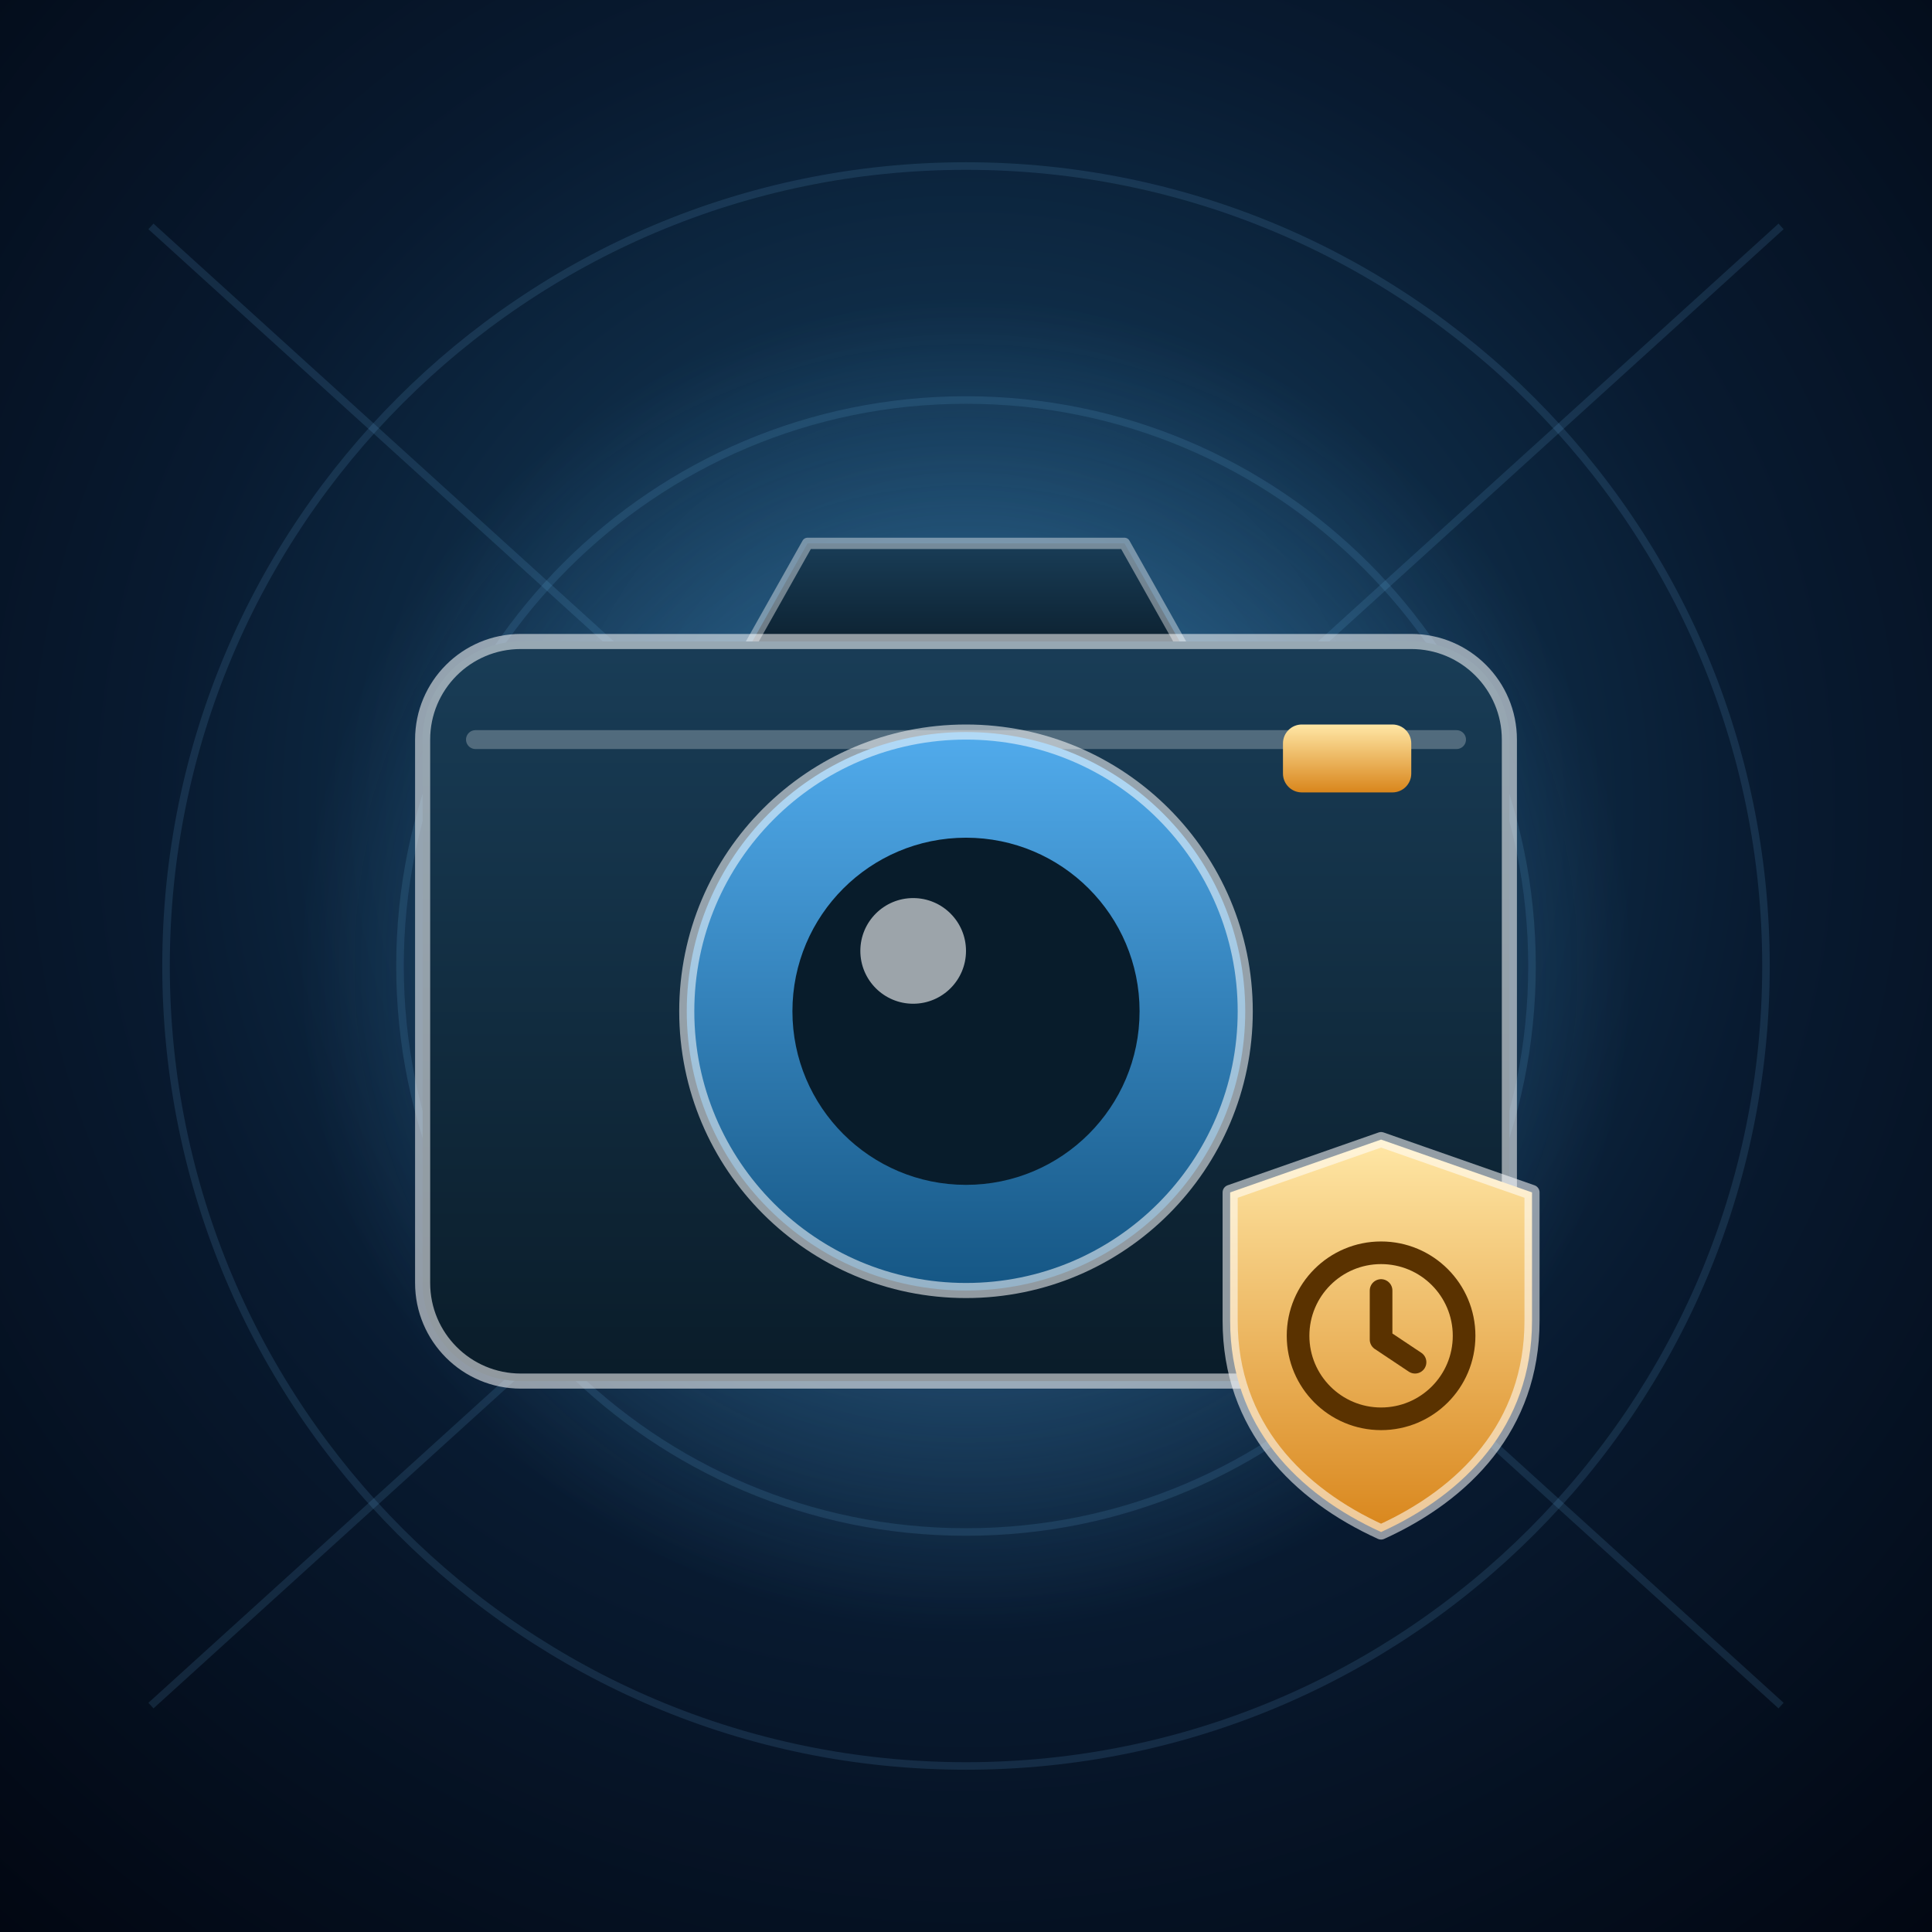
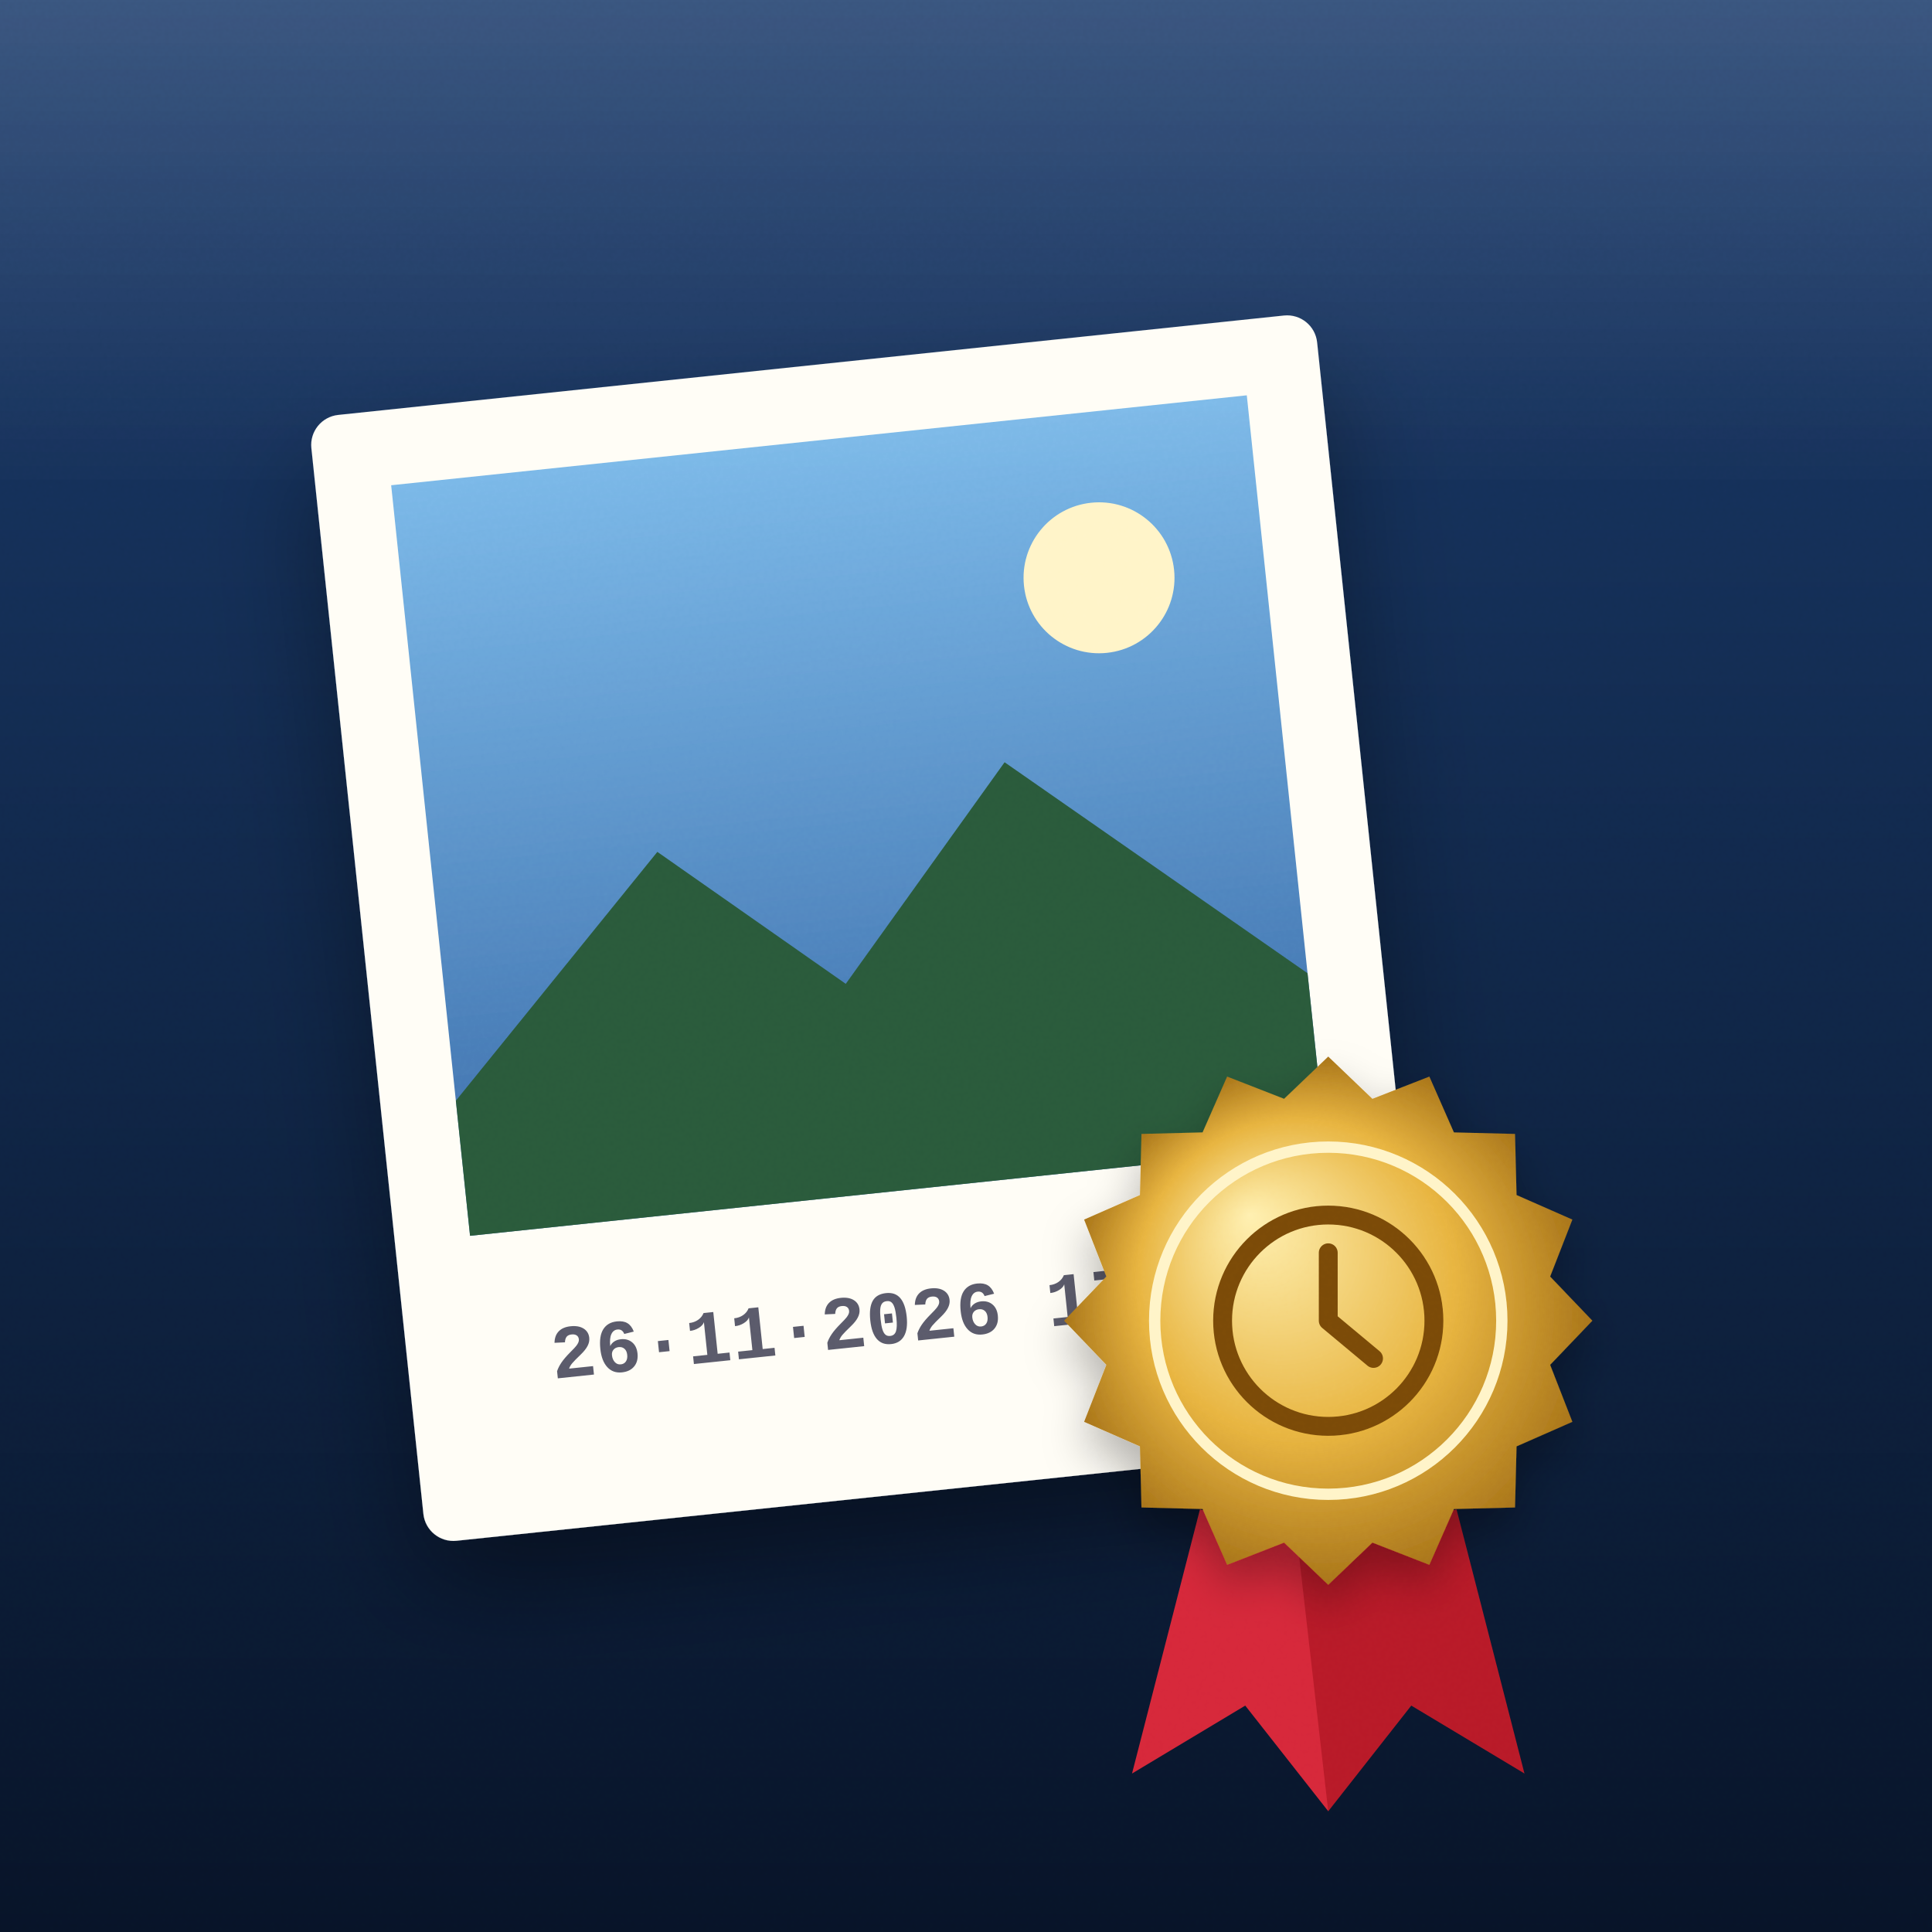
<svg xmlns="http://www.w3.org/2000/svg" viewBox="0 0 512 512">
  <defs>
-     <radialGradient id="bg" cx="50%" cy="42%" r="76%">
-       <stop offset="0" stop-color="hsl(205 62% 26%)" />
-       <stop offset=".55" stop-color="hsl(213 70% 11%)" />
-       <stop offset="1" stop-color="hsl(221 80% 4%)" />
-     </radialGradient>
-     <radialGradient id="halo" cx="50%" cy="50%" r="50%">
-       <stop offset="0" stop-color="hsl(205 95% 68%)" stop-opacity=".5" />
-       <stop offset="1" stop-color="hsl(205 95% 68%)" stop-opacity="0" />
-     </radialGradient>
-     <linearGradient id="L" x1="0" y1="0" x2="1" y2="1">
-       <stop offset="0" stop-color="hsl(205 95% 86%)" />
-       <stop offset="1" stop-color="hsl(205 70% 46%)" />
-     </linearGradient>
-     <linearGradient id="M" x1="0" y1="0" x2="0" y2="1">
-       <stop offset="0" stop-color="hsl(205 80% 62%)" />
-       <stop offset="1" stop-color="hsl(205 72% 30%)" />
-     </linearGradient>
-     <linearGradient id="D" x1="0" y1="0" x2="0" y2="1">
-       <stop offset="0" stop-color="hsl(205 55% 22%)" />
-       <stop offset="1" stop-color="hsl(205 60% 10%)" />
-     </linearGradient>
-     <linearGradient id="P" x1="0" y1="0" x2="1" y2="1">
-       <stop offset="0" stop-color="#fffdf7" />
-       <stop offset="1" stop-color="#d8d0bf" />
-     </linearGradient>
-     <linearGradient id="G" x1="0" y1="0" x2="0" y2="1">
-       <stop offset="0" stop-color="#ffe7a6" />
-       <stop offset="1" stop-color="#d9861c" />
-     </linearGradient>
-     <linearGradient id="R" x1="0" y1="0" x2="0" y2="1">
-       <stop offset="0" stop-color="#ff9c8a" />
-       <stop offset="1" stop-color="#c42a1c" />
-     </linearGradient>
-     <linearGradient id="S" x1="0" y1="0" x2="0" y2="1">
-       <stop offset="0" stop-color="#fff" stop-opacity=".35" />
+     <filter id="grain" x="0" y="0" width="100%" height="100%">
+       <feTurbulence type="fractalNoise" baseFrequency=".85" numOctaves="2" stitchTiles="stitch" />
+       <feColorMatrix values="0 0 0 0 1  0 0 0 0 1  0 0 0 0 1  0 0 0 .55 0" />
+       <feComposite in2="SourceGraphic" operator="in" />
+     </filter>
+     <filter id="sh" x="-30%" y="-30%" width="160%" height="160%">
+       <feDropShadow dx="0" dy="14" stdDeviation="14" flood-color="#000" flood-opacity=".38" />
+     </filter>
+     <filter id="sh2" x="-30%" y="-30%" width="160%" height="160%">
+       <feDropShadow dx="0" dy="6" stdDeviation="6" flood-color="#000" flood-opacity=".3" />
+     </filter>
+     <filter id="glow" x="-50%" y="-50%" width="200%" height="200%">
+       <feGaussianBlur stdDeviation="10" result="b" />
+       <feMerge>
+         <feMergeNode in="b" />
+         <feMergeNode in="SourceGraphic" />
+       </feMerge>
+     </filter>
+     <filter id="blur8">
+       <feGaussianBlur stdDeviation="8" />
+     </filter>
+     <filter id="blur20">
+       <feGaussianBlur stdDeviation="20" />
+     </filter>
+     <linearGradient id="sheen" x1="0" y1="0" x2="0" y2="1">
+       <stop offset="0" stop-color="#fff" stop-opacity=".28" />
      <stop offset=".5" stop-color="#fff" stop-opacity="0" />
    </linearGradient>
-     <linearGradient id="navy" x1="0" y1="0" x2="1" y2="1">
-       <stop offset="0" stop-color="#2c4274" />
-       <stop offset="1" stop-color="#101a36" />
+     <linearGradient id="wt-bg" x1="0" y1="0" x2="0" y2="1">
+       <stop offset="0" stop-color="#1a3a6a" />
+       <stop offset="1" stop-color="#081428" />
    </linearGradient>
+     <linearGradient id="wt-ph" x1="0" y1="0" x2="0" y2="1">
+       <stop offset="0" stop-color="#7ab8e8" />
+       <stop offset="1" stop-color="#3a6aa8" />
+     </linearGradient>
+     <radialGradient id="wt-s" cx="0.5" cy="0.5" r="0.5" fx="0.35" fy="0.3">
+       <stop offset="0" stop-color="#fff0b0" />
+       <stop offset="0.6" stop-color="#e8b440" />
+       <stop offset="1" stop-color="#a8741a" />
+     </radialGradient>
  </defs>
-   <rect width="512" height="512" fill="url(#bg)" />
-   <g fill="none" stroke="hsl(205 90% 72%)" stroke-opacity=".13" stroke-width="2">
-     <circle cx="256" cy="256" r="150" />
-     <circle cx="256" cy="256" r="212" />
-     <path d="M256 256L40 60M256 256L472 60M256 256L40 452M256 256L472 452" />
+   <rect width="512" height="512" fill="url(#wt-bg)" />
+   <g filter="url(#sh)" transform="rotate(-6 230 240)">
+     <rect x="96" y="96" width="268" height="300" rx="8" fill="#fffdf6" />
+     <rect x="116" y="116" width="228" height="200" fill="url(#wt-ph)" />
+     <path d="M116 280L176 220 222 260 270 206 344 270V316H116Z" fill="#2a5a3a" />
+     <circle cx="300" cy="160" r="20" fill="#fff4c8" />
+     <text x="230" y="356" text-anchor="middle" font-family="Courier New, monospace" font-weight="700" font-size="20" fill="#5a5a6a">26·11·2026 17:30</text>
  </g>
-   <circle cx="256" cy="256" r="178" fill="url(#halo)" />
-   <path d="M196 176L214 144H298L316 176Z" fill="url(#D)" stroke="#fff" stroke-opacity=".4" stroke-width="3" stroke-linejoin="round" />
-   <rect x="112" y="170" width="288" height="196" rx="26" fill="url(#D)" stroke="#fff" stroke-opacity=".55" stroke-width="4" stroke-linejoin="round" />
-   <path d="M126 196H386" stroke="#fff" stroke-opacity=".25" stroke-width="5" stroke-linecap="round" />
-   <circle cx="256" cy="268" r="74" fill="url(#M)" stroke="#fff" stroke-opacity=".55" stroke-width="4" stroke-linejoin="round" />
-   <circle cx="256" cy="268" r="46" fill="hsl(205 70% 10%)" />
-   <circle cx="242" cy="252" r="14" fill="#fff" opacity=".6" />
-   <rect x="340" y="192" width="34" height="18" rx="5" fill="url(#G)" />
-   <g transform="translate(366 352)">
-     <path d="M0 -50L40 -36V-2C40 26 22 44 0 54C-22 44 -40 26 -40 -2V-36Z" fill="url(#G)" stroke="#fff" stroke-opacity=".55" stroke-width="4" stroke-linejoin="round" />
-     <circle cx="0" cy="2" r="22" fill="none" stroke="#5a3200" stroke-width="6" />
-     <path d="M0 -10V3L9 9" fill="none" stroke="#5a3200" stroke-width="6" stroke-linecap="round" stroke-linejoin="round" />
+   <path d="M318 400L300 470 330 452 352 480 360 410Z" fill="#d6283a" />
+   <path d="M386 400L404 470 374 452 352 480 344 410Z" fill="#b81a28" />
+   <g filter="url(#sh2)">
+     <polygon points="422.0,350.0 410.8,361.7 416.7,376.8 401.9,383.3 401.5,399.5 385.3,399.9 378.8,414.7 363.7,408.8 352.0,420.0 340.3,408.8 325.2,414.7 318.7,399.9 302.5,399.5 302.1,383.3 287.3,376.8 293.2,361.7 282.0,350.0 293.2,338.3 287.3,323.2 302.1,316.7 302.5,300.5 318.7,300.1 325.2,285.3 340.3,291.2 352.0,280.0 363.7,291.2 378.8,285.3 385.3,300.1 401.5,300.5 401.9,316.7 416.7,323.2 410.8,338.3" fill="url(#wt-s)" />
  </g>
+   <circle cx="352" cy="350" r="46" fill="none" stroke="#fff4c8" stroke-width="3" />
+   <circle cx="352" cy="350" r="28" fill="none" stroke="#7a4a08" stroke-width="5" />
+   <path d="M352 332V350L364 360" fill="none" stroke="#7a4a08" stroke-width="5" stroke-linecap="round" stroke-linejoin="round" />
+   <rect width="512" height="256" fill="url(#sheen)" opacity=".5" />
+   <rect width="512" height="512" fill="#808080" filter="url(#grain)" opacity="0.07" style="mix-blend-mode:overlay" />
</svg>
